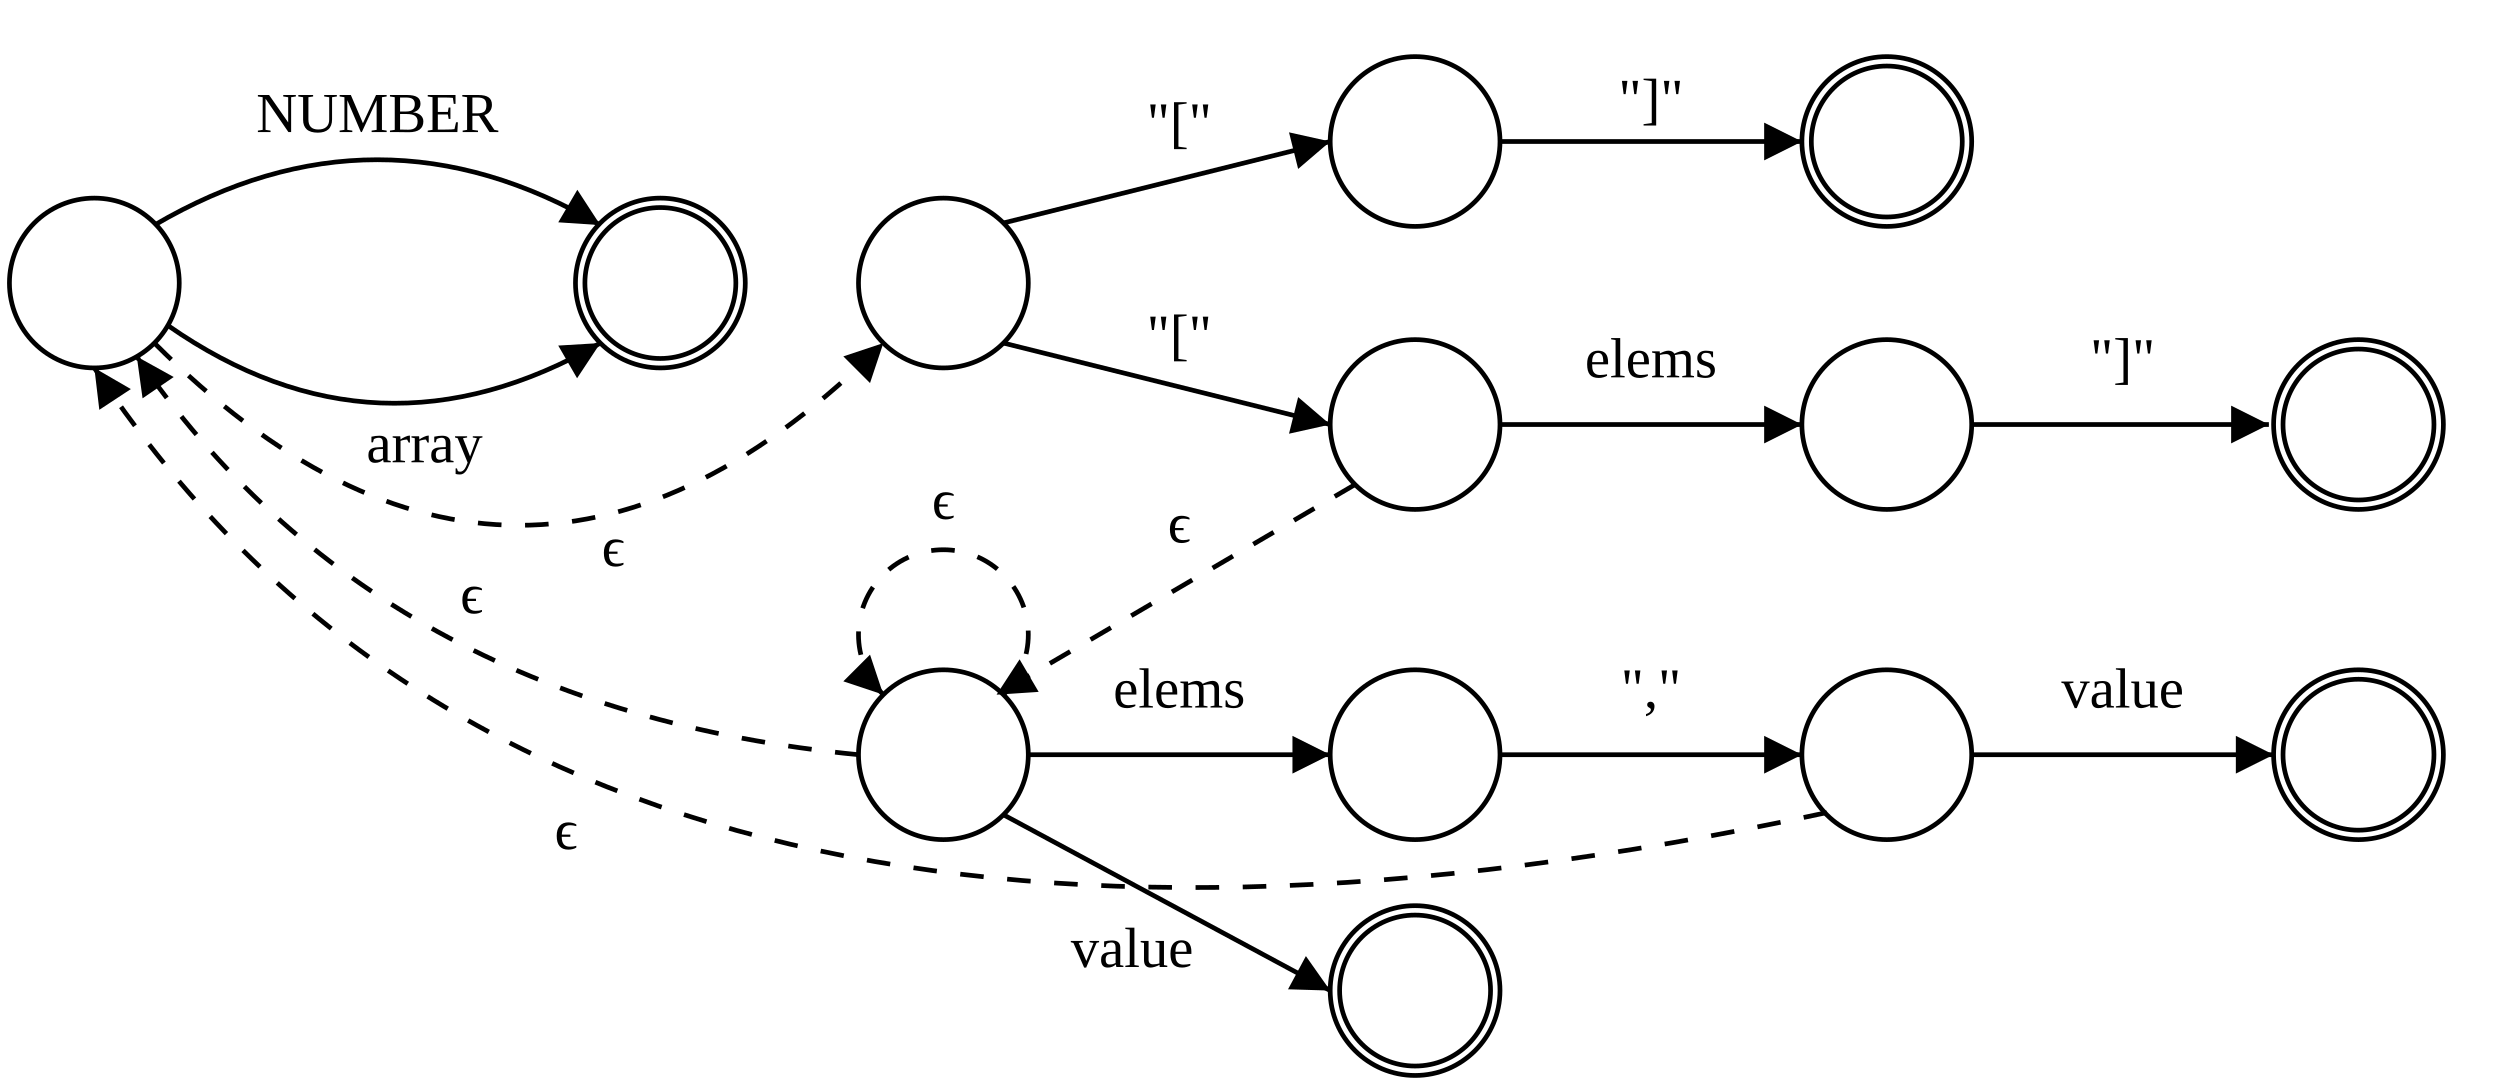
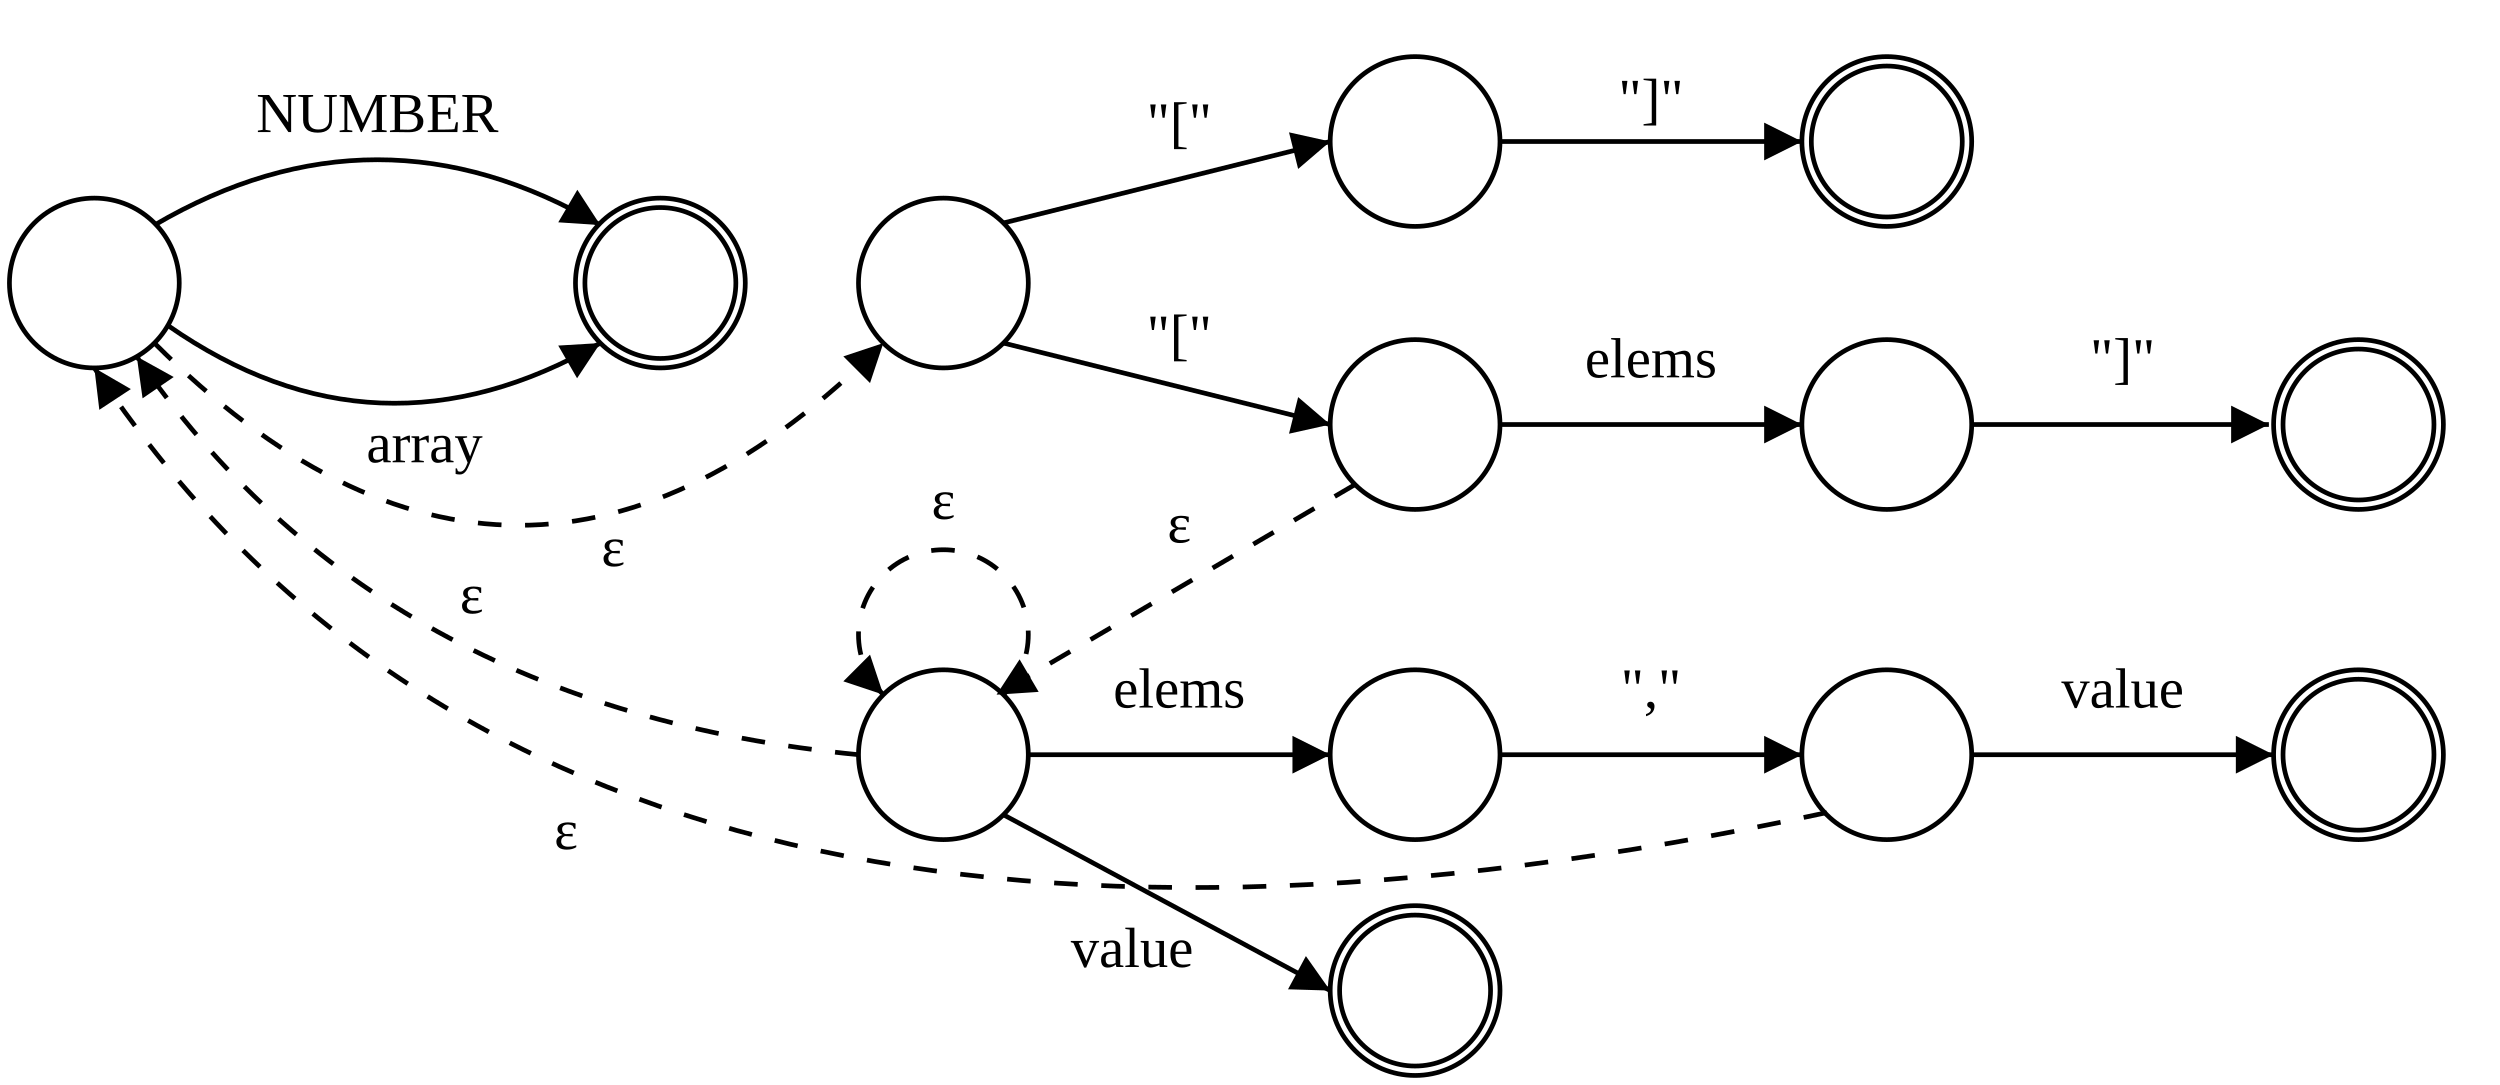
<svg xmlns="http://www.w3.org/2000/svg" version="1.1" width="530" height="230">
  <style>
        text { text-anchor: middle; }
        .state { r: 18px; fill: none; stroke: black; }
        .final { r: 16px; }
        .edge { fill: none; stroke: black; marker-end: url(#arrow); }
        .dash { stroke-dasharray: 5, 5; }
    </style>
  <defs>
    <marker id="arrow" viewBox="0 0 10 10" refX="10" refY="5" markerWidth="8" markerHeight="8" orient="auto">
      <path d="M 0 0 L 10 5 0 10 z" />
    </marker>
  </defs>
  <circle class="state" cx="20" cy="60" />
  <circle class="state" cx="140" cy="60" />
  <path class="edge" d="M 32.728 47.728 Q 80 20 127.272 47.728" />
  <text x="80" y="28">NUMBER</text>
  <path class="edge" d="M 35.588 69 Q 80 100 127.272 72.728" />
  <text x="90" y="98">array</text>
  <path class="dash edge" d="M 32.728 72.728 Q 110 150 187.272 72.728" />
-   <text x="130" y="120">ϵ</text>
+   <text x="130" y="120">ε</text>
  <circle class="final state" cx="140" cy="60" />
  <circle class="state" cx="200" cy="60" />
  <circle class="state" cx="300" cy="30" />
  <circle class="state" cx="400" cy="30" />
  <circle class="state" cx="300" cy="90" />
  <circle class="state" cx="400" cy="90" />
  <circle class="state" cx="500" cy="90" />
  <path class="edge" d="M 212.728 47.272 L 282 30" />
  <text x="250" y="30">"["</text>
  <path class="edge" d="M 212.728 72.728 L 282 90" />
  <text x="250" y="75">"["</text>
  <path class="edge" d="M 318 30 L 382 30" />
  <text x="350" y="25">"]"</text>
  <path class="edge" d="M 318 90 L 382 90" />
  <text x="350" y="80">elems</text>
  <path class="dash edge" d="M 287.272 102.720 L 211.272 147.272" />
-   <text x="250" y="115">ϵ</text>
+   <text x="250" y="115">ε</text>
  <path class="edge" d="M 418 90 L 481 90" />
  <text x="450" y="80">"]"</text>
  <circle class="final state" cx="400" cy="30" />
  <circle class="final state" cx="500" cy="90" />
  <circle class="state" cx="200" cy="160" />
  <circle class="state" cx="300" cy="160" />
  <circle class="state" cx="400" cy="160" />
  <circle class="state" cx="500" cy="160" />
  <circle class="state" cx="300" cy="210" />
  <path class="dash edge" d="M 212.728 147.272 A 18 18 0 1 0 187.272 147.272" />
-   <text x="200" y="110">ϵ</text>
+   <text x="200" y="110">ε</text>
  <path class="edge" d="M 218 160 L 282 160" />
  <text x="250" y="150">elems</text>
  <path class="dash edge" d="M 182 160 Q 80 150 29 75.588" />
-   <text x="100" y="130">ϵ</text>
+   <text x="100" y="130">ε</text>
  <path class="edge" d="M 212.728 172.728 L 282 210" />
  <text x="240" y="205">value</text>
  <path class="edge" d="M 318 160 L 382 160" />
  <text x="350" y="150">","</text>
  <path class="dash edge" d="M 387.272 172.272 Q 120 230 20 78" />
-   <text x="120" y="180">ϵ</text>
+   <text x="120" y="180">ε</text>
  <path class="edge" d="M 418 160 L 482 160" />
  <text x="450" y="150">value</text>
  <circle class="final state" cx="500" cy="160" />
  <circle class="final state" cx="300" cy="210" />
</svg>
